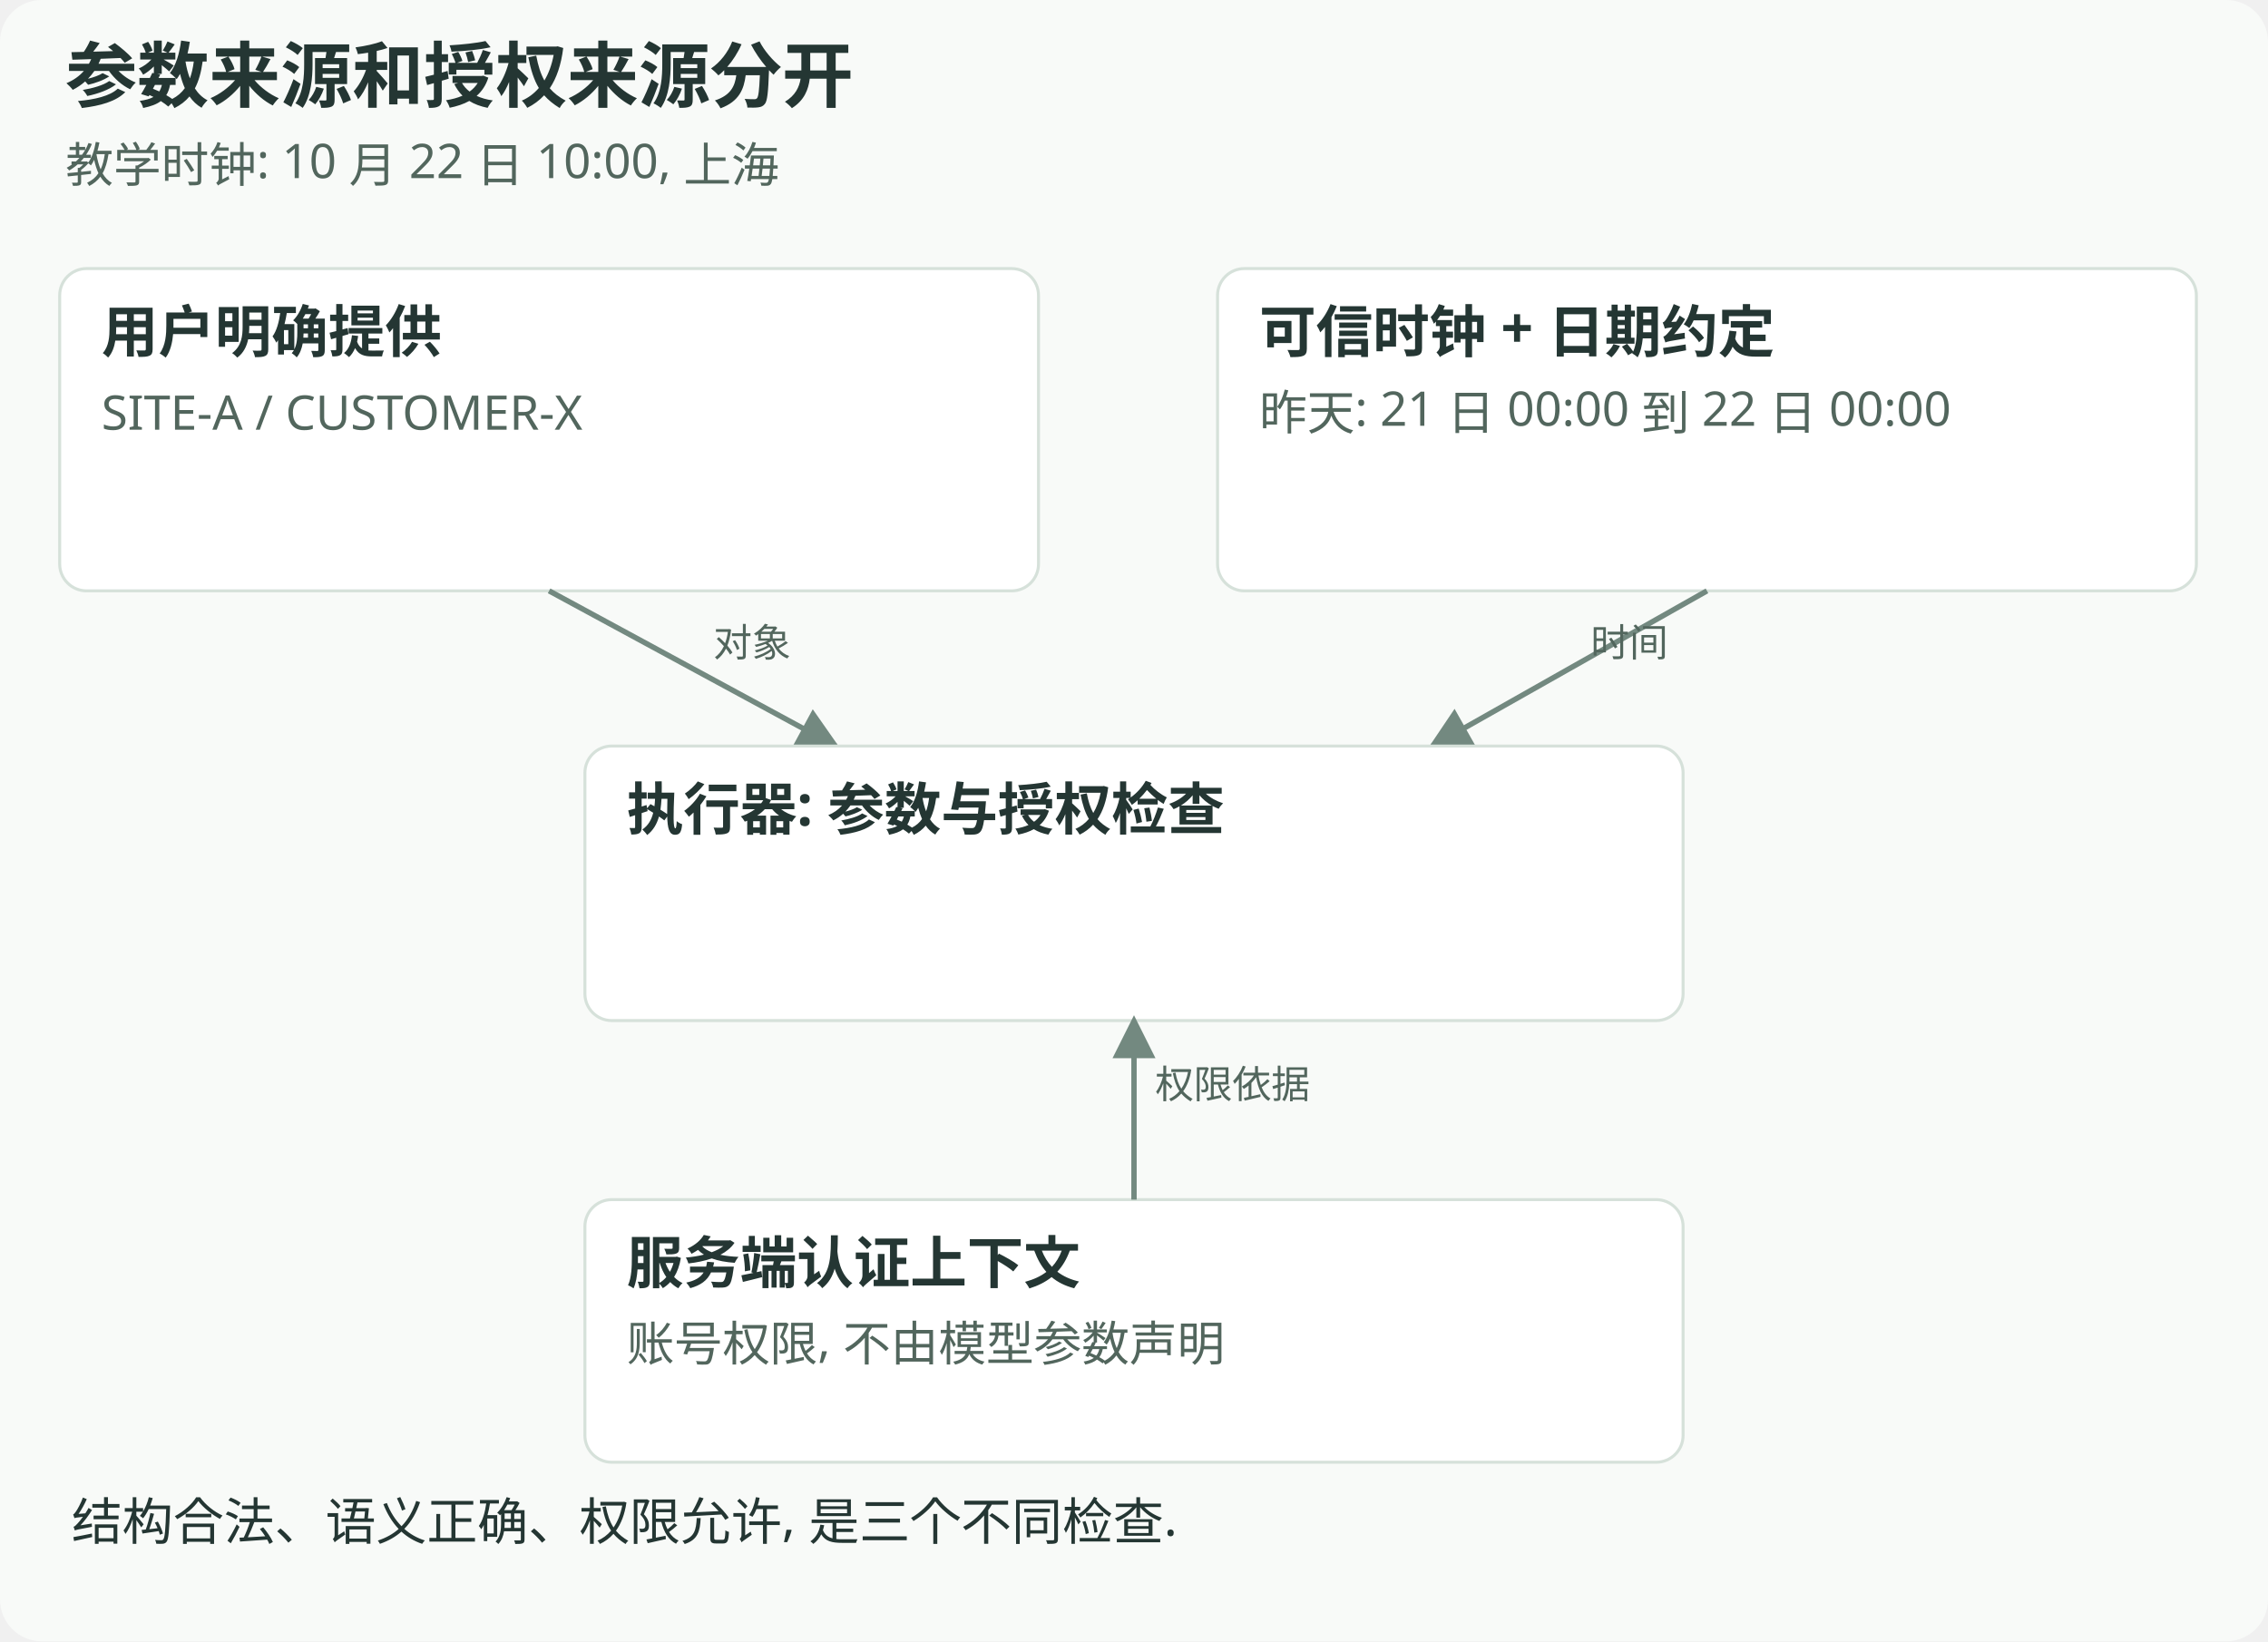
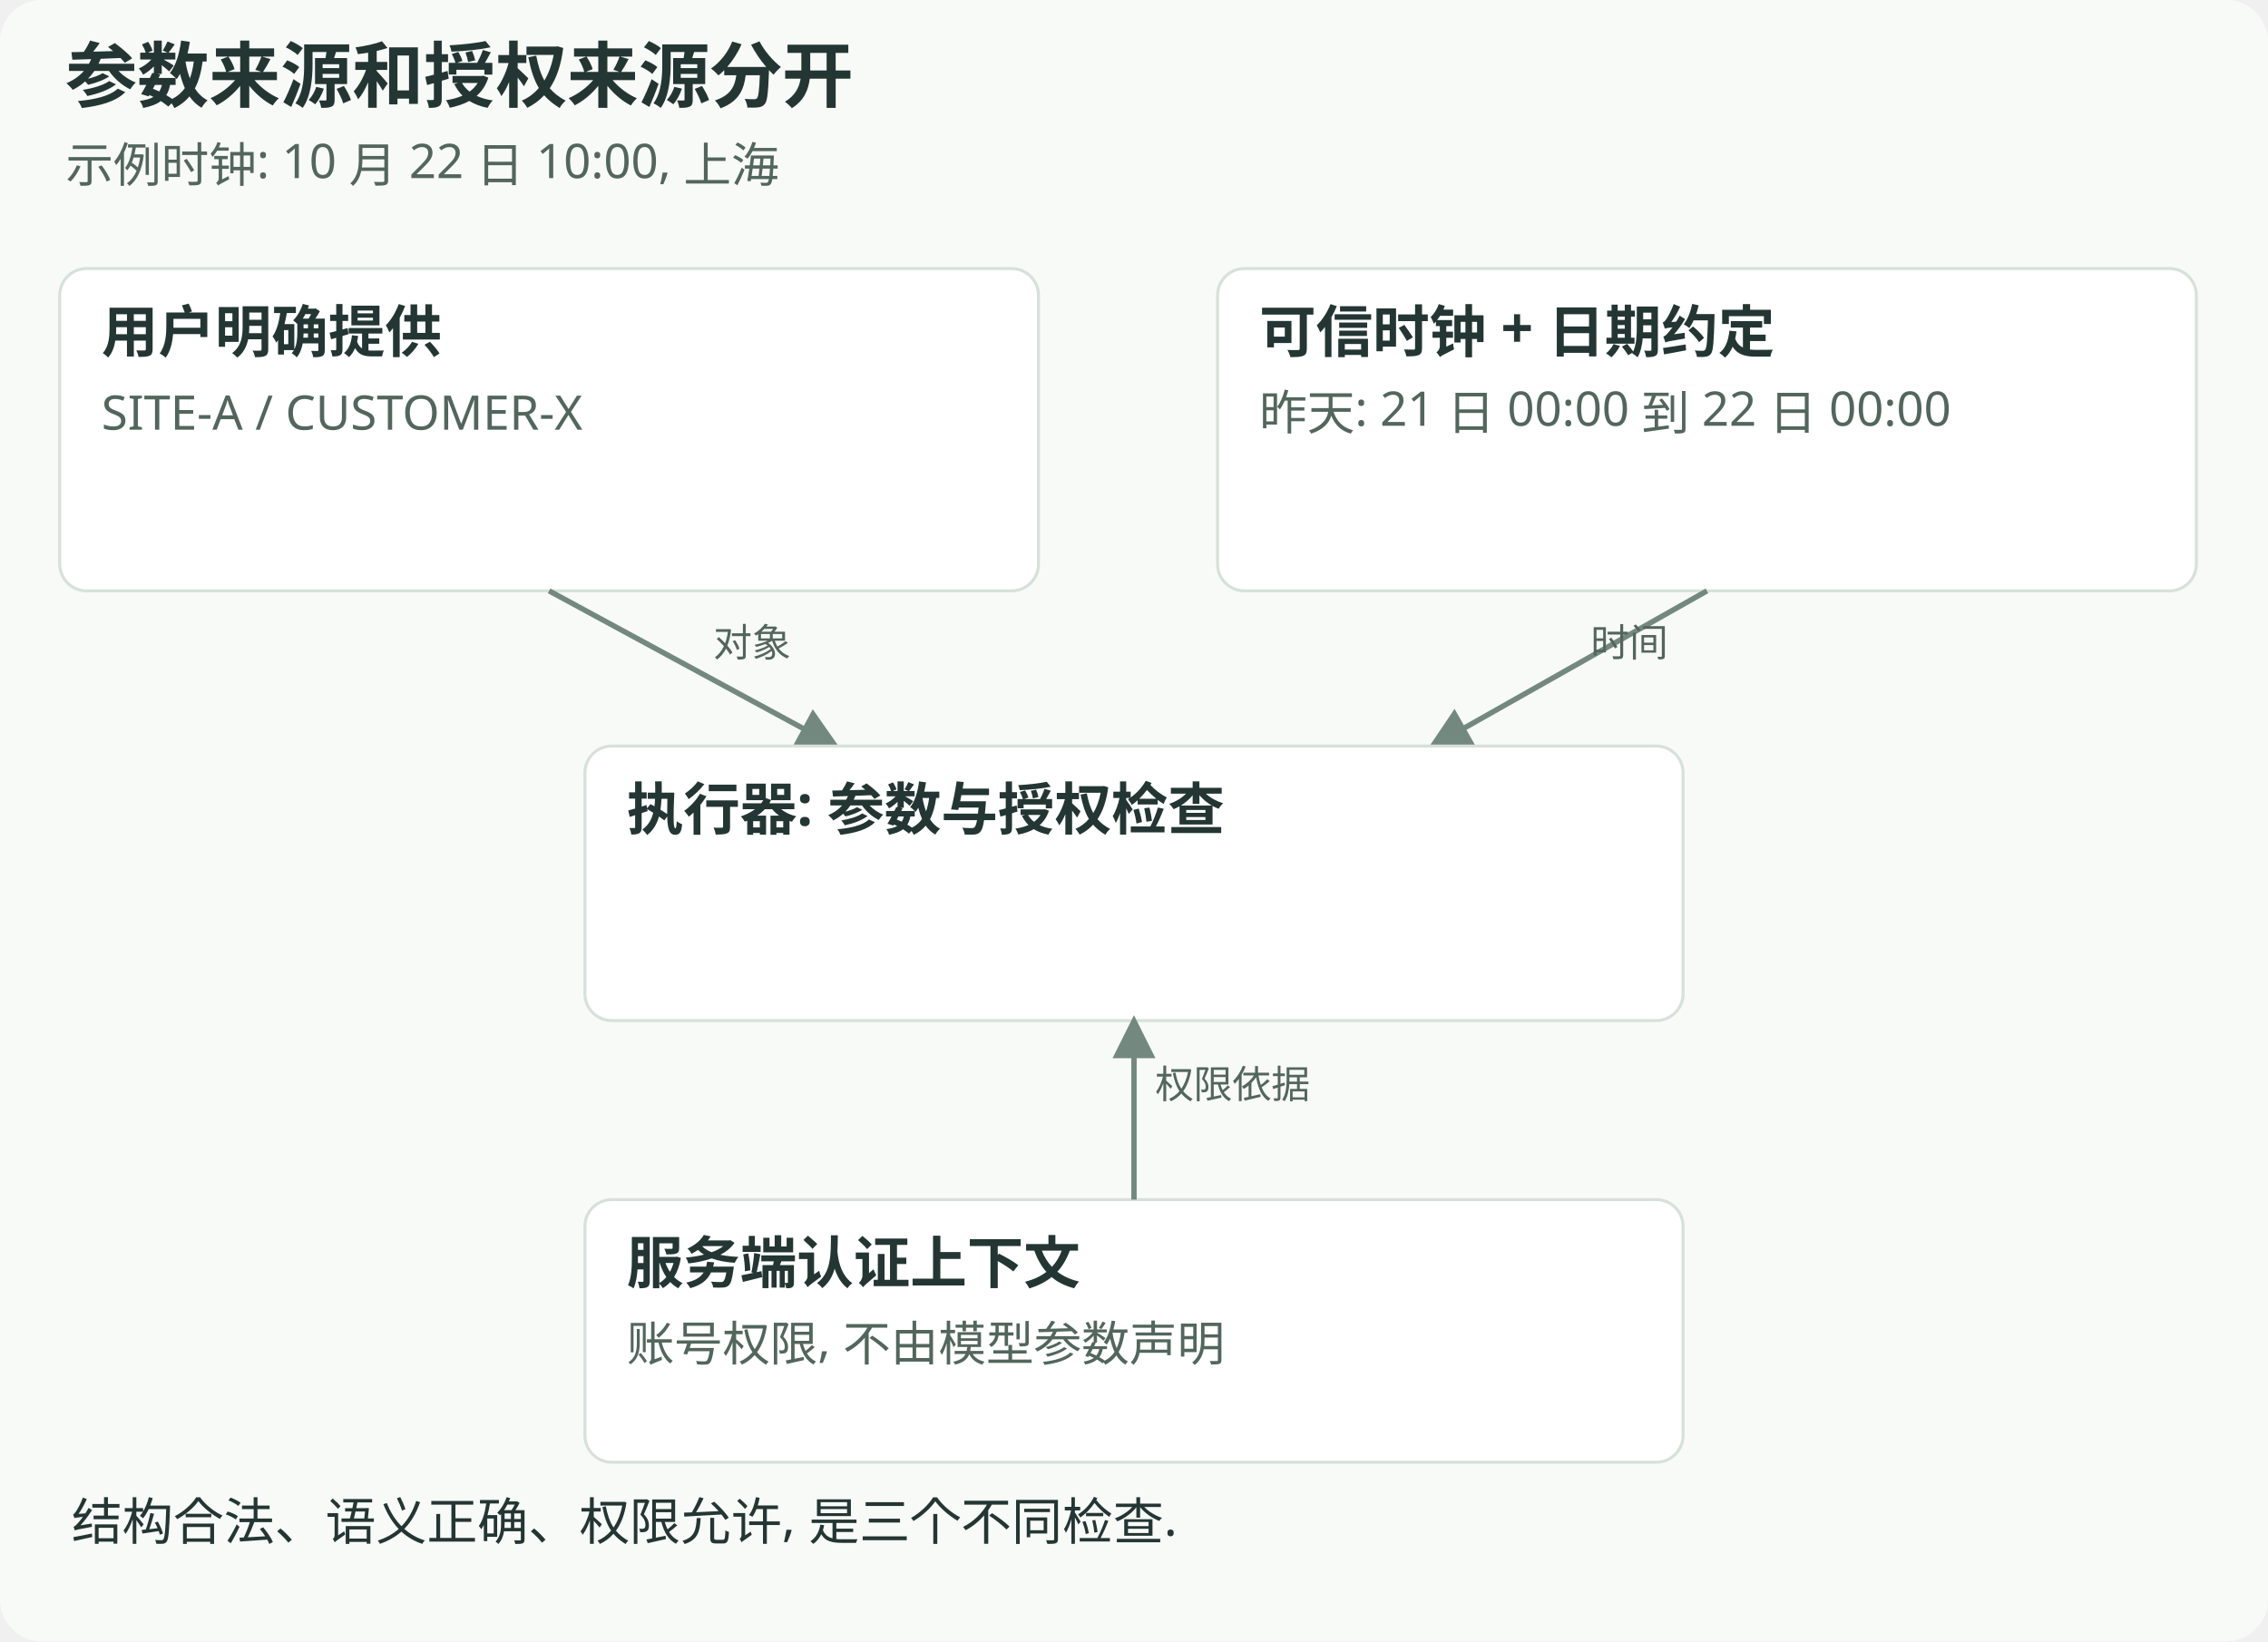
<svg xmlns="http://www.w3.org/2000/svg" width="760" height="550" viewBox="0 0 760 550" role="img" aria-label="参数来源和授权来源分开">
  <defs>
    <marker id="arrow" markerWidth="8" markerHeight="8" refX="7" refY="4" orient="auto">
      <path d="M0 0 L8 4 L0 8" fill="#738980" />
    </marker>
  </defs>
  <rect width="760" height="550" rx="14" fill="#f8faf8" />
  <g font-family="PingFang SC,Microsoft YaHei,sans-serif" fill="#243633">
    <text x="22" y="34" font-size="24" fill="#243633" font-weight="600">参数来源和授权来源分开</text>
-     <text x="22" y="61" font-size="16" fill="#52665d" font-weight="400">教学时钟: 10 月 22 日 10:00, 上海</text>
+     <text x="22" y="61" font-size="16" fill="#52665d" font-weight="400">示例时钟: 10 月 22 日 10:00, 上海</text>
    <rect x="20" y="90" width="328" height="108" rx="9" fill="#ffffff" stroke="#d6e1da" />
    <text x="34" y="118" font-size="19" fill="#243633" font-weight="600">用户明确提供</text>
    <text x="34" y="144" font-size="16" fill="#52665d" font-weight="400">SITE-A / CUSTOMER-X</text>
    <rect x="408" y="90" width="328" height="108" rx="9" fill="#ffffff" stroke="#d6e1da" />
    <text x="422" y="118" font-size="19" fill="#243633" font-weight="600">可信时钟 + 日期约定</text>
    <text x="422" y="144" font-size="16" fill="#52665d" font-weight="400">昨天: 21 日 00:00 到 22 日 00:00</text>
    <path d="M184 198 L280 250" fill="none" stroke="#738980" stroke-width="1.8" marker-end="url(#arrow)" />
    <text x="239.0" y="220.0" font-size="13" fill="#52665d" font-weight="400">对象</text>
    <path d="M572 198 L480 250" fill="none" stroke="#738980" stroke-width="1.8" marker-end="url(#arrow)" />
    <text x="533.0" y="220.0" font-size="13" fill="#52665d" font-weight="400">时间</text>
    <rect x="196" y="250" width="368" height="92" rx="9" fill="#ffffff" stroke="#d6e1da" />
    <text x="210" y="278" font-size="19" fill="#243633" font-weight="600">执行器: 参数与授权检查</text>
    <rect x="196" y="402" width="368" height="88" rx="9" fill="#ffffff" stroke="#d6e1da" />
    <text x="210" y="430" font-size="19" fill="#243633" font-weight="600">服务端认证上下文</text>
    <text x="210" y="456" font-size="16" fill="#52665d" font-weight="400">账号权限, 不由模型参数声明</text>
    <path d="M380 402 L380 342" fill="none" stroke="#738980" stroke-width="1.8" marker-end="url(#arrow)" />
    <text x="387.0" y="368.0" font-size="13" fill="#52665d" font-weight="400">权限依据</text>
    <text x="24" y="516" font-size="17" fill="#243633" font-weight="400">结构合法、语义正确、权限允许, 是三个不同检查.</text>
  </g>
</svg>
